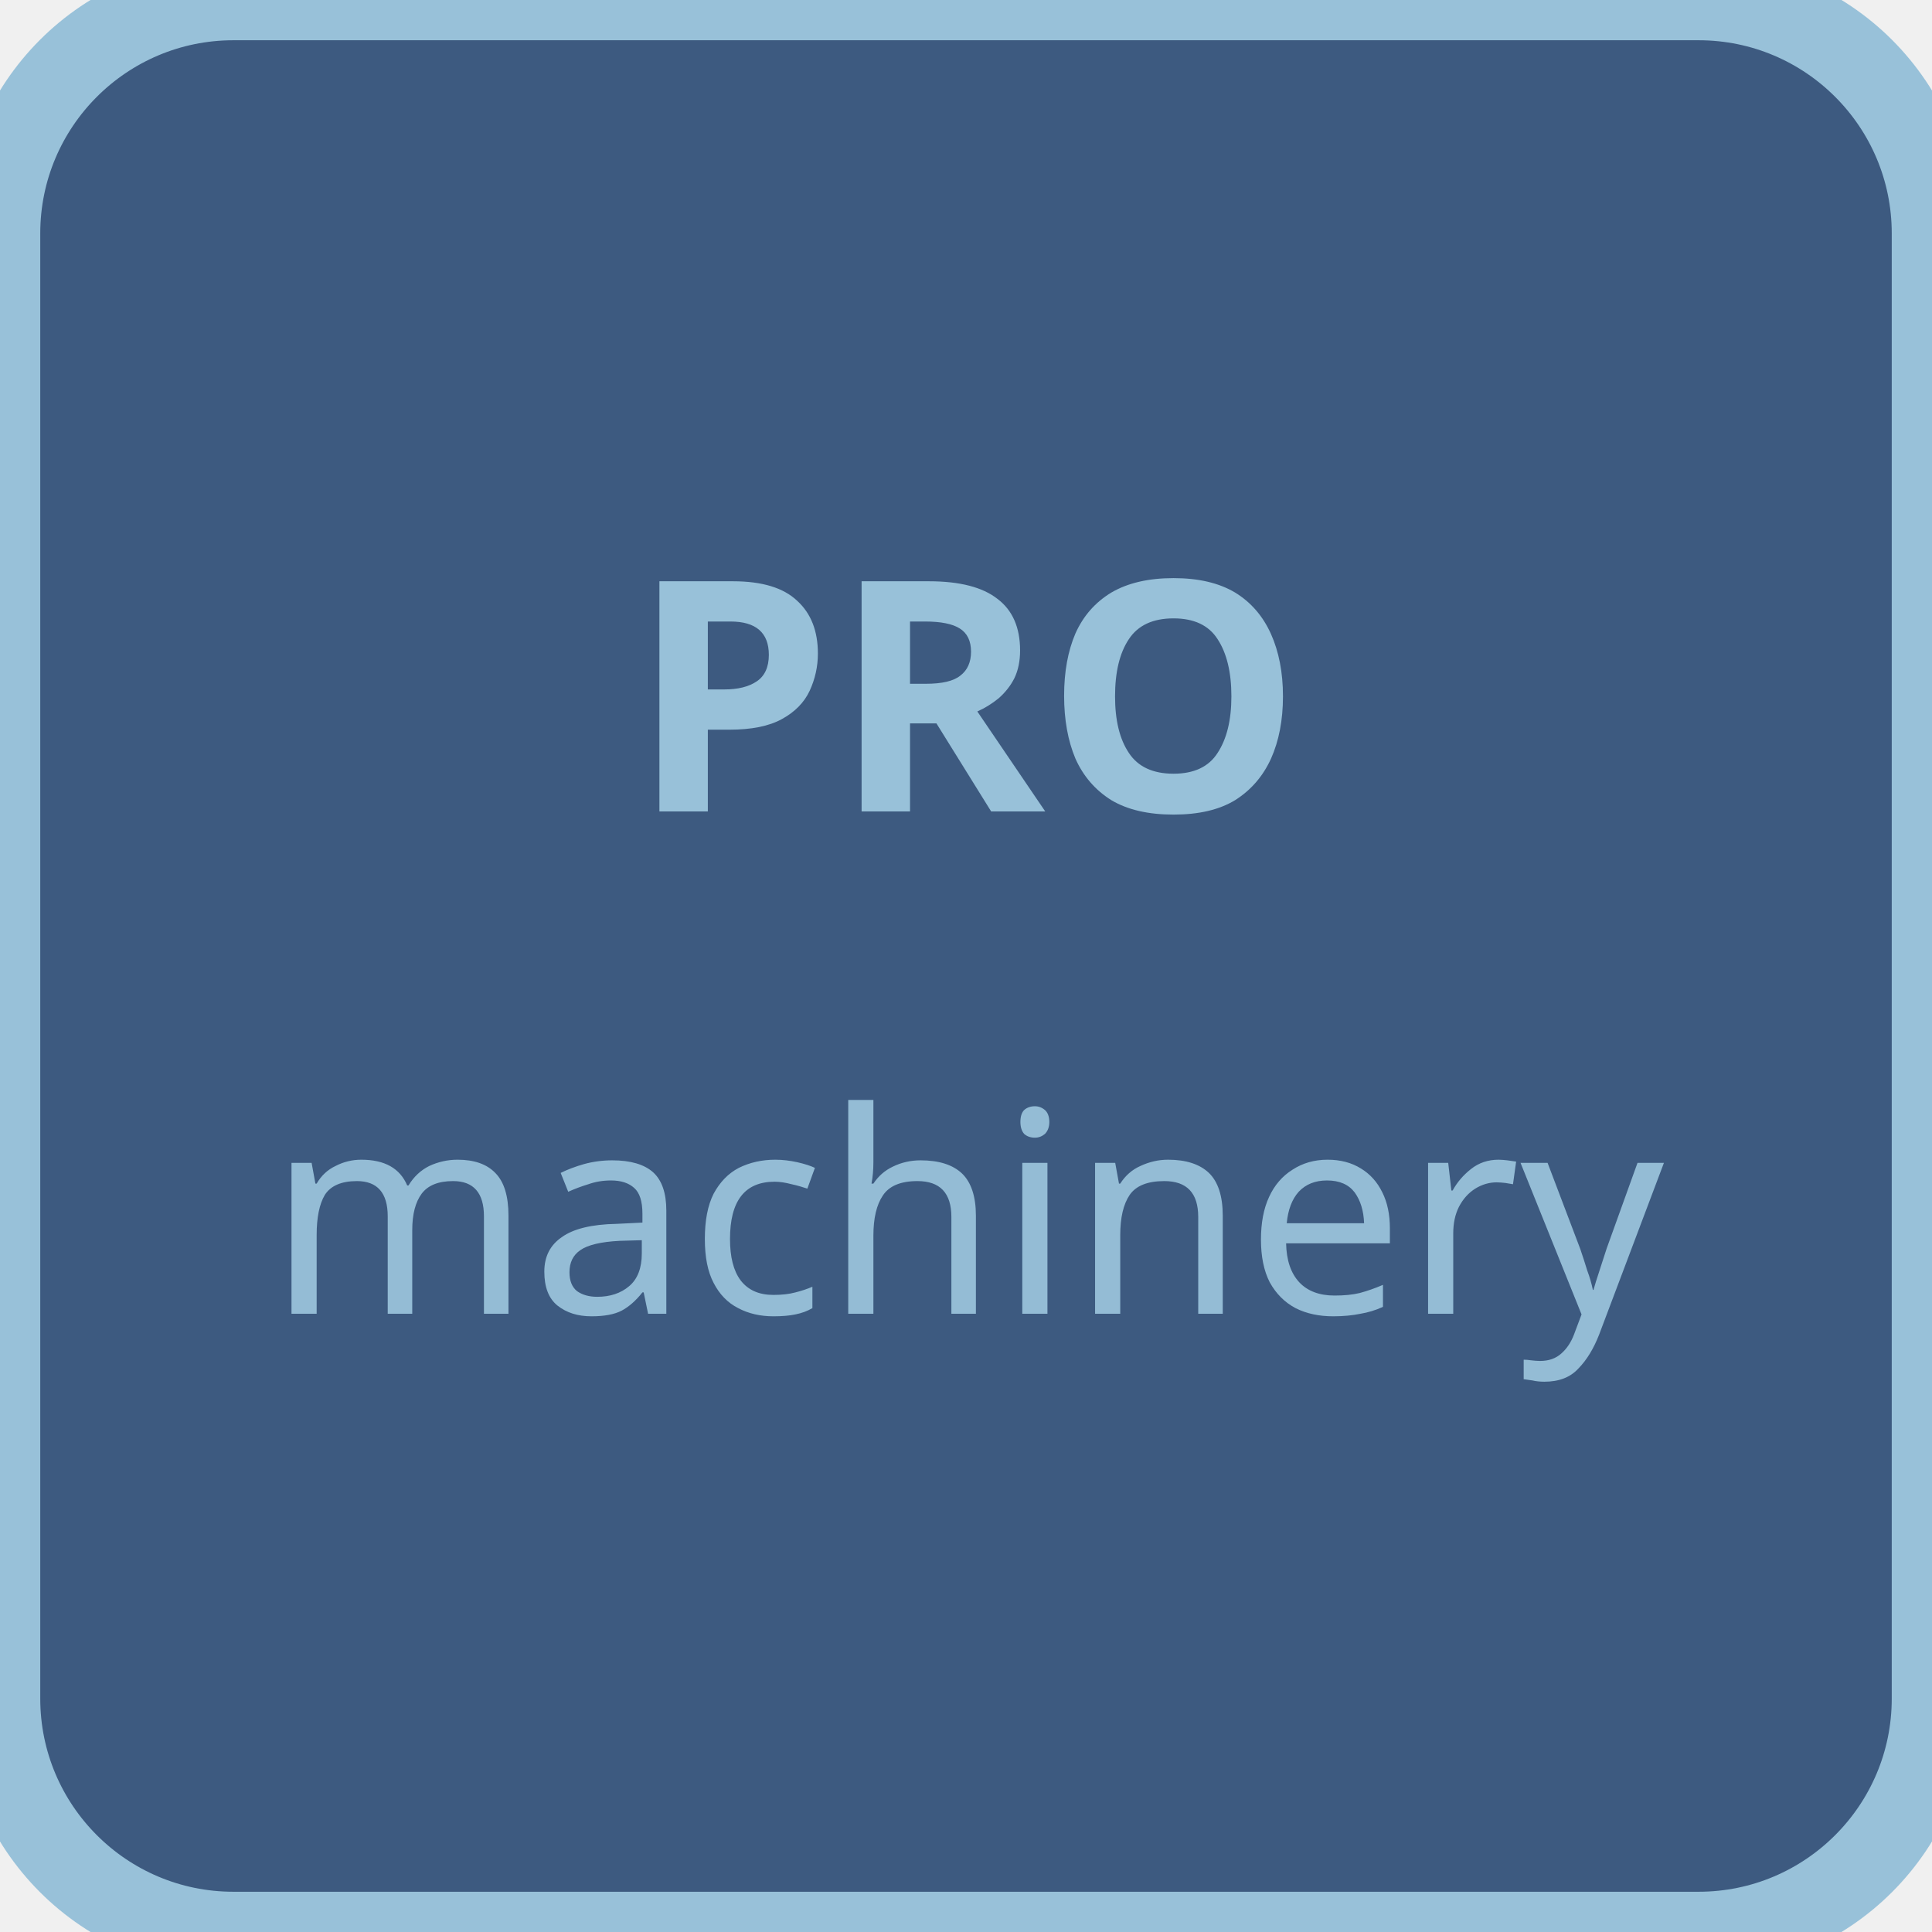
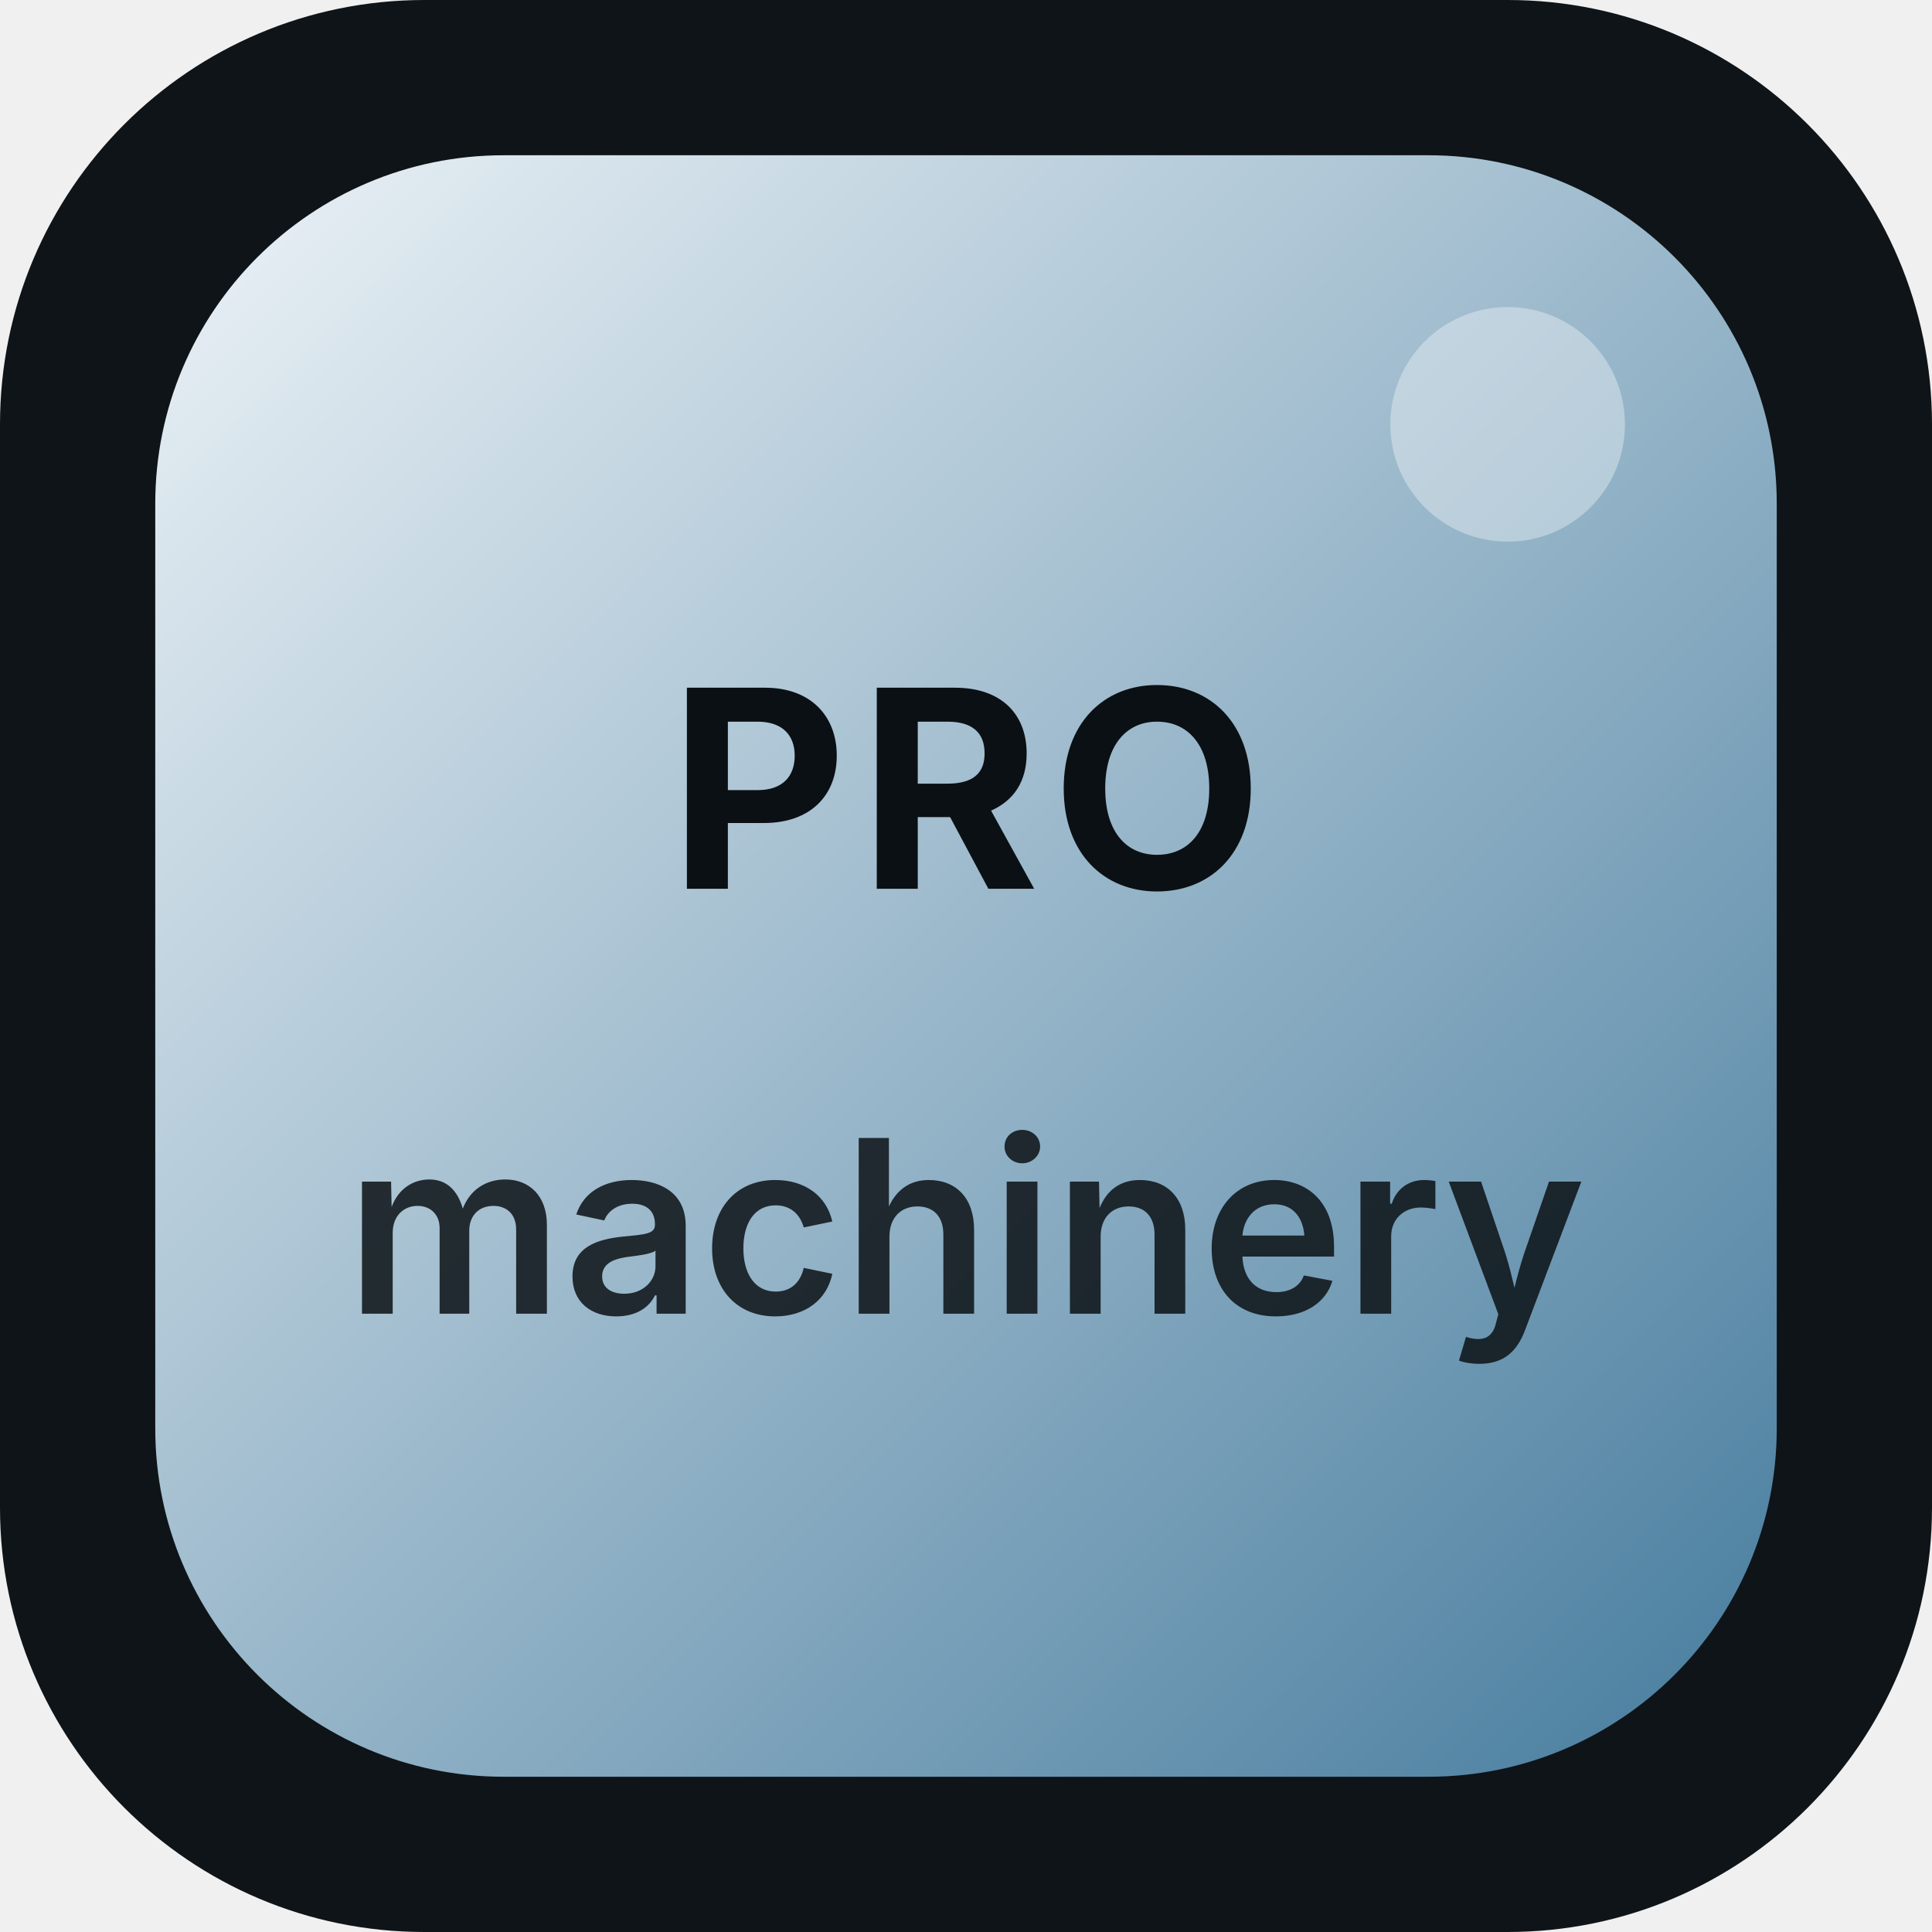
- <svg xmlns="http://www.w3.org/2000/svg" width="48" height="48" viewBox="0 0 48 48">
-   <rect width="48" height="48" rx="5.8" fill="#3d5a80" stroke="#98c1d9" stroke-width="2" />
-   <text x="50%" y="42%" text-anchor="middle" fill="#98c1d9" font-family="Segoe UI, sans-serif" font-size="8" font-weight="700">PRO</text>
-   <text x="50%" y="68%" text-anchor="middle" fill="#98c1d9" font-family="Segoe UI, sans-serif" font-size="7" opacity="0.95">machinery</text>
+ <svg xmlns="http://www.w3.org/2000/svg" width="56" height="56" viewBox="0 0 56 56">
+   <defs>
+     <linearGradient id="g" x1="0" y1="0" x2="1" y2="1">
+       <stop offset="0%" stop-color="#eef4f8" />
+       <stop offset="100%" stop-color="#457b9d" />
+     </linearGradient>
+   </defs>
+   <rect width="56" height="56" rx="12.3" fill="#0f1418" />
+   <rect x="4.5" y="4.5" width="47.0" height="47.0" rx="10.1" fill="url(#g)" />
+   <circle cx="43.7" cy="12.3" r="3.4" fill="#ffffff" opacity="0.35" />
+   <text x="50%" y="46%" text-anchor="middle" fill="#0b1014" font-family="Inter,Segoe UI,sans-serif" font-size="8" font-weight="700" letter-spacing="0.04em">PRO</text>
+   <text x="50%" y="68%" text-anchor="middle" fill="#0b1014" font-family="Inter,Segoe UI,sans-serif" font-size="7" font-weight="600" opacity="0.85">machinery</text>
</svg>
